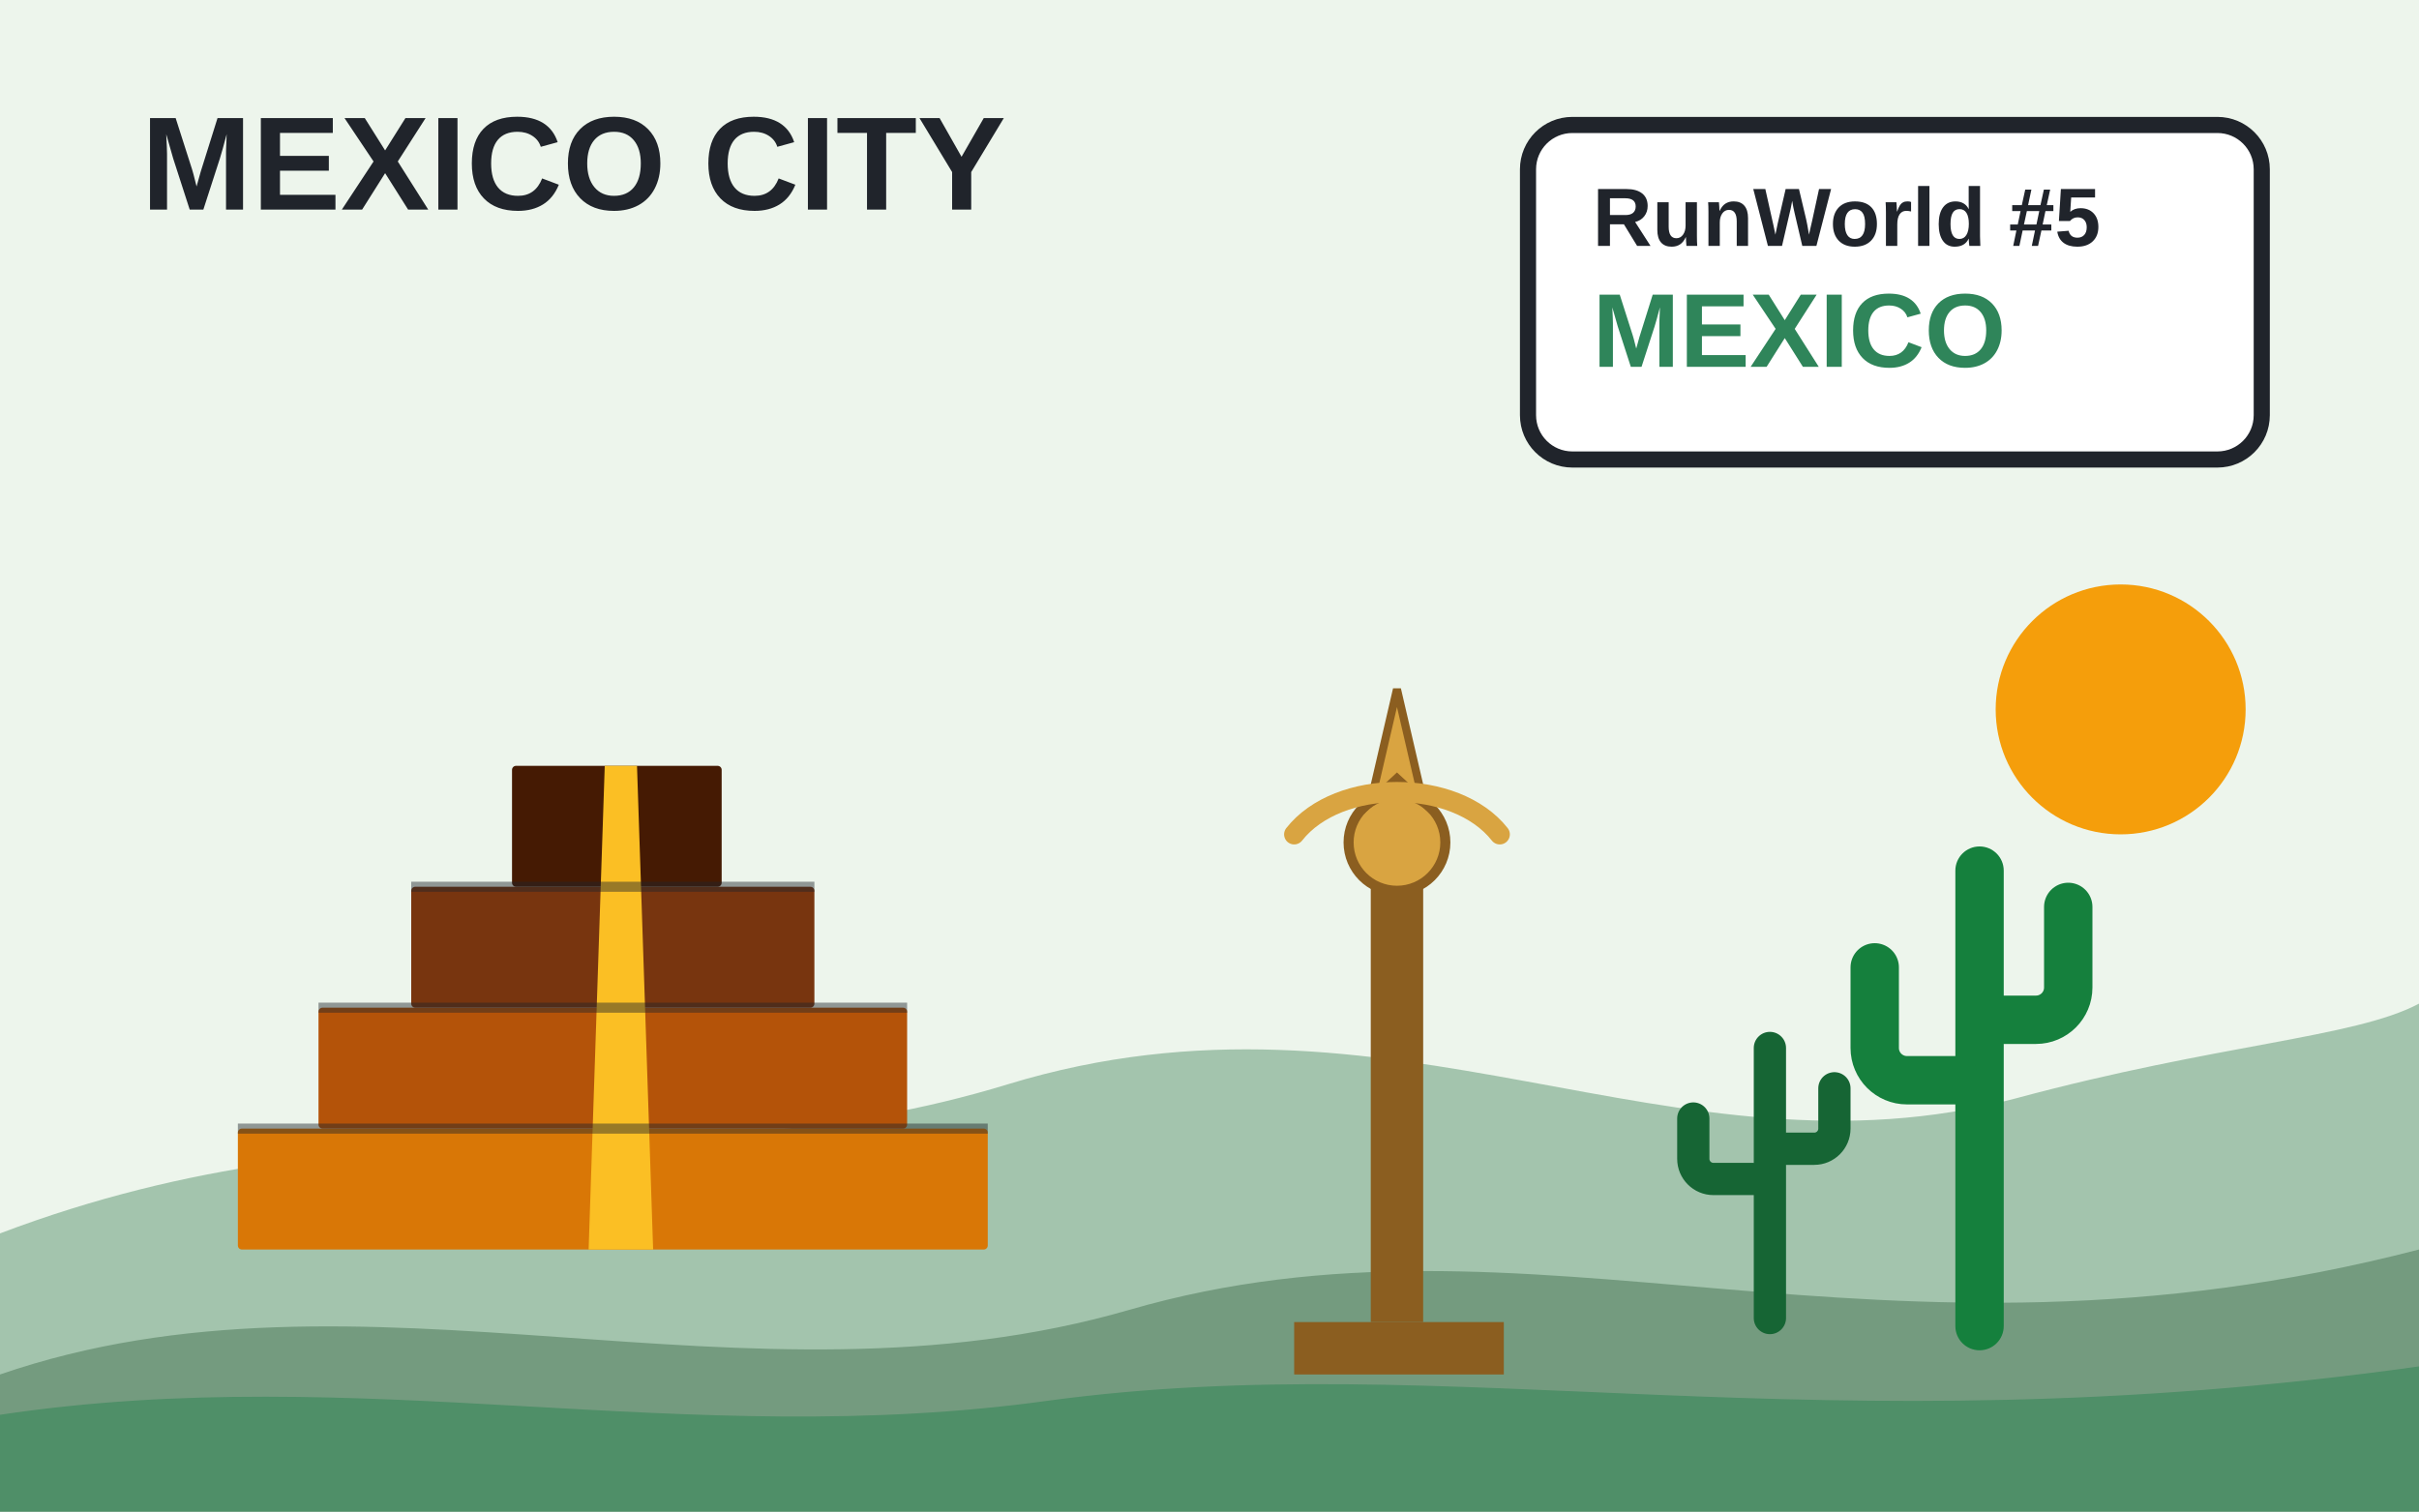
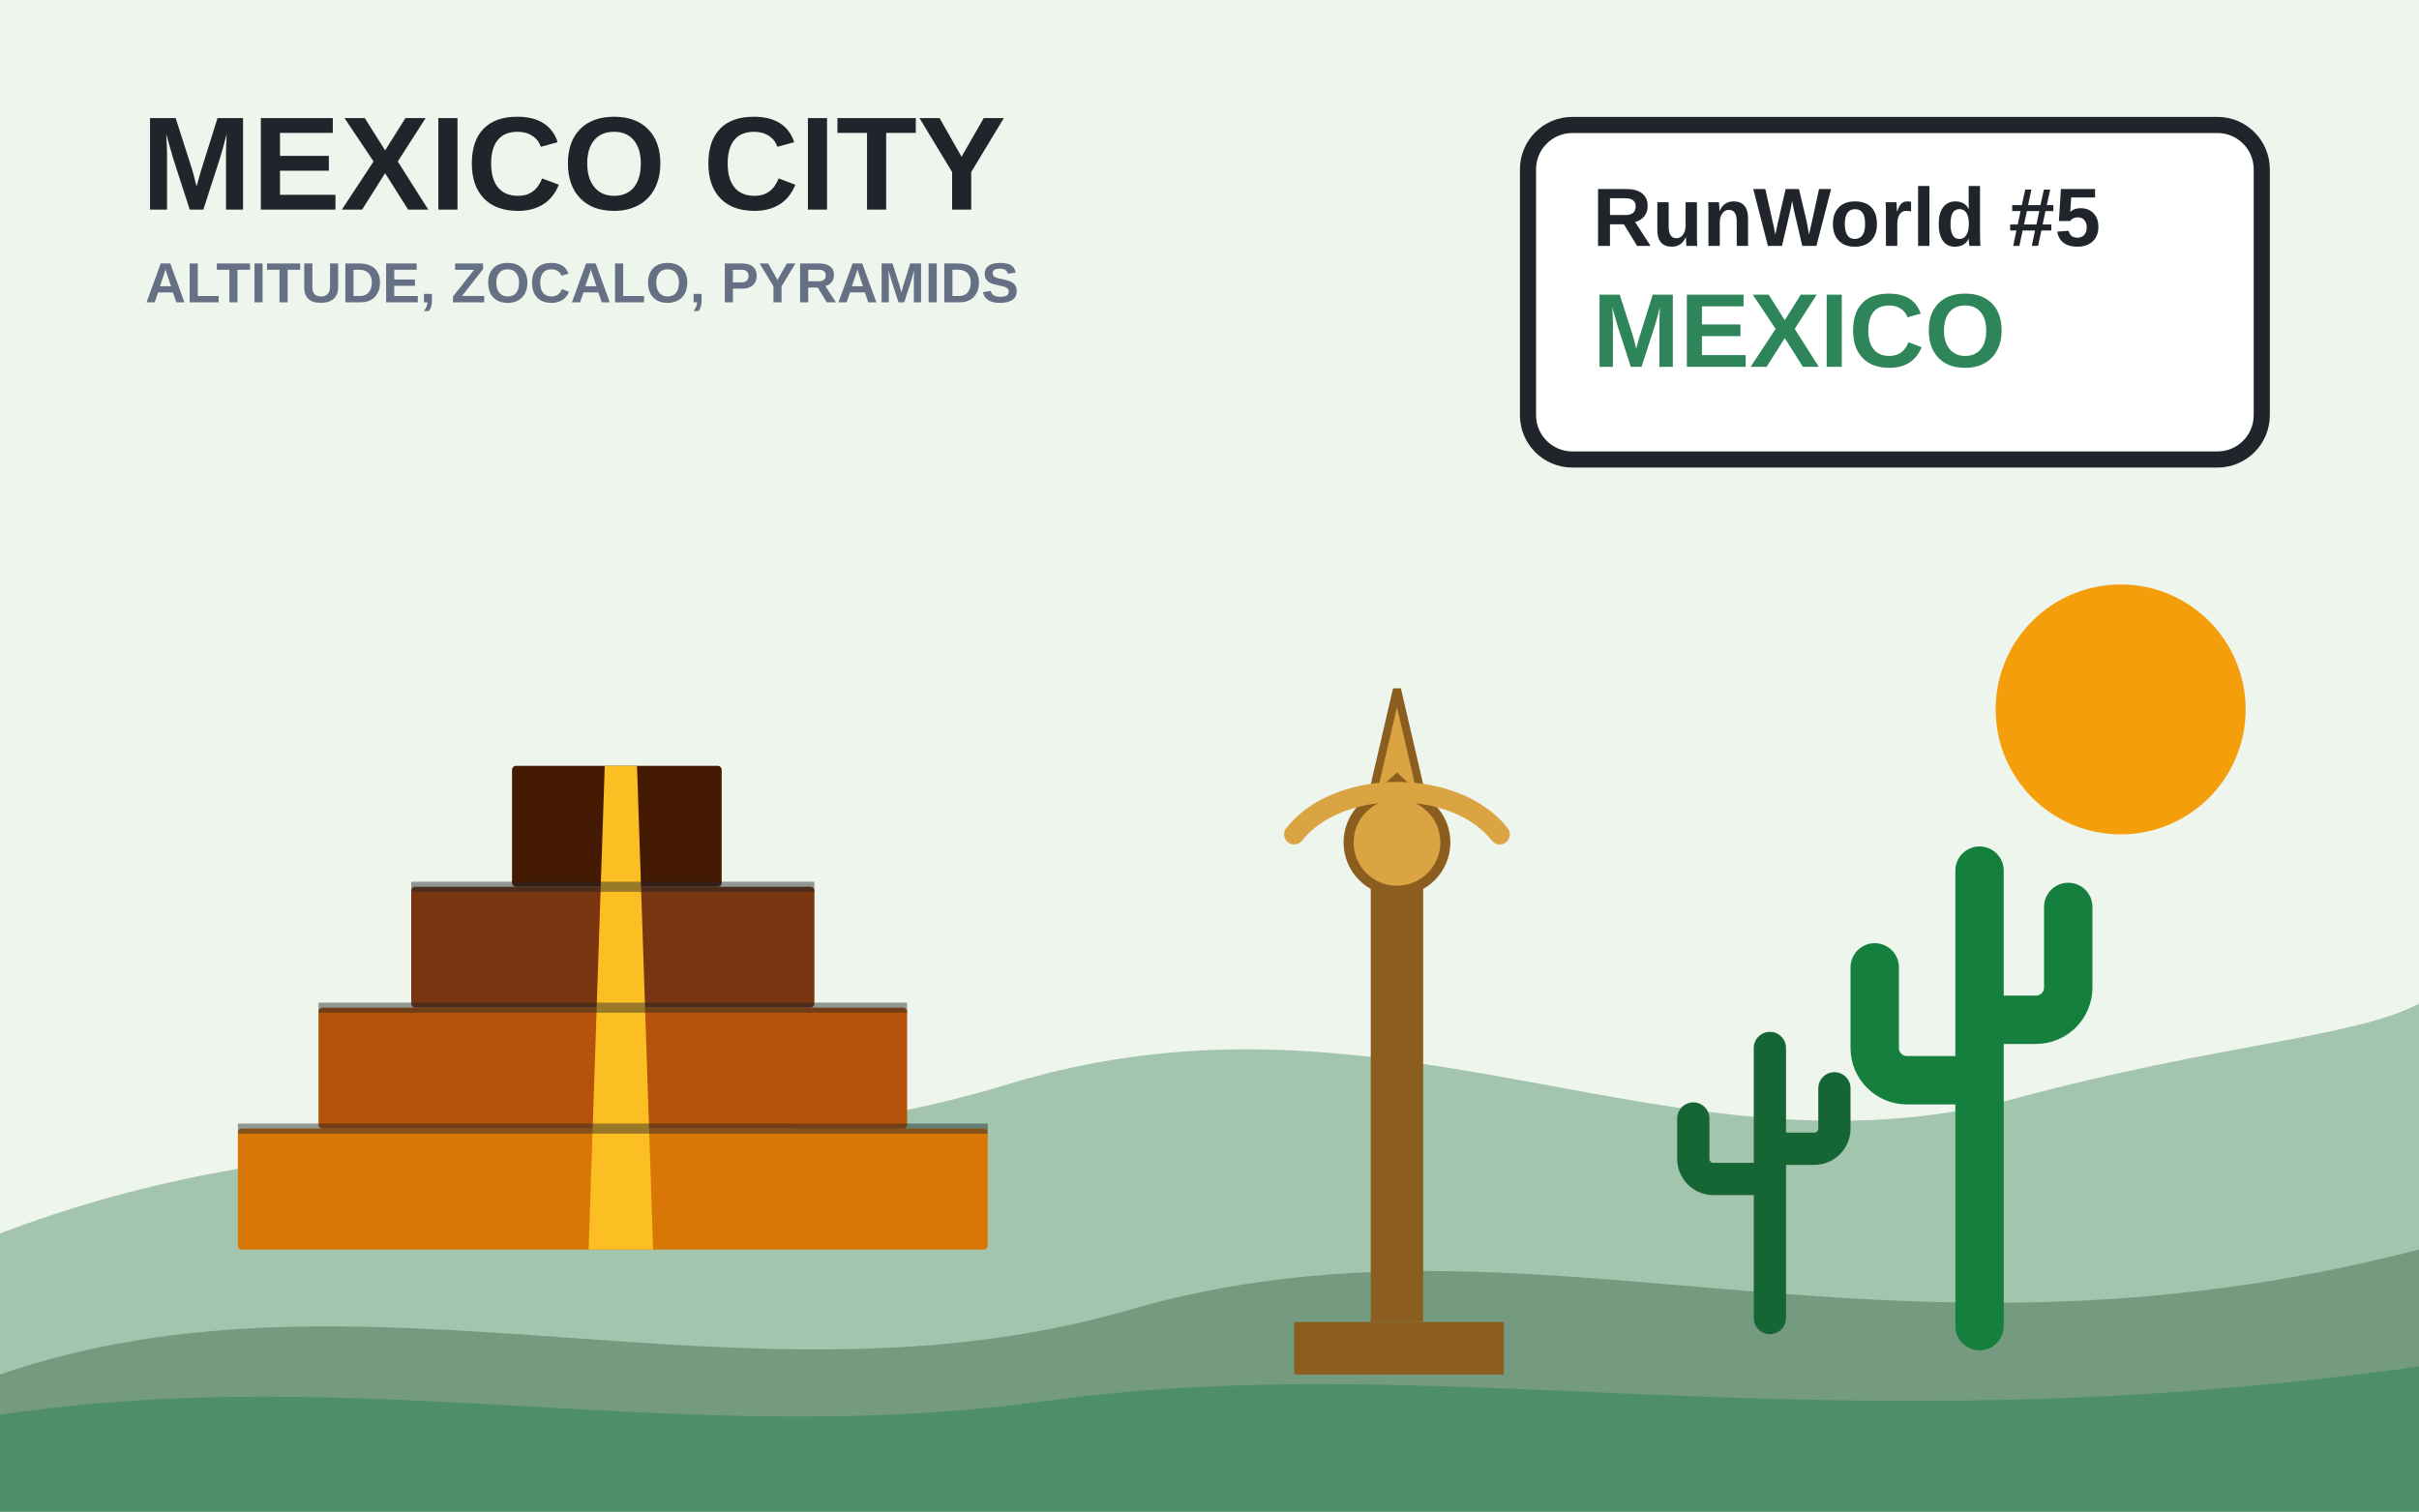
<svg xmlns="http://www.w3.org/2000/svg" viewBox="0 0 1200 750" role="img" aria-labelledby="title desc">
  <rect width="1200" height="750" fill="#edf5ec" />
  <text x="70" y="104" font-family="Arial, Helvetica, sans-serif" font-size="66" font-weight="900" fill="#20242b">MEXICO CITY</text>
+   <text x="72" y="150" font-family="Arial, Helvetica, sans-serif" font-size="28" font-weight="800" fill="#667085">ALTITUDE, ZOCALO, PYRAMIDS</text>
  <rect x="758" y="62" width="364" height="166" rx="22" fill="#ffffff" stroke="#20242b" stroke-width="8" />
  <text x="790" y="122" font-family="Arial, Helvetica, sans-serif" font-size="41" font-weight="900" fill="#20242b">RunWorld #5</text>
  <text x="790" y="182" font-family="Arial, Helvetica, sans-serif" font-size="52" font-weight="900" fill="#2f855a">MEXICO</text>
  <circle cx="1052" cy="352" r="62" fill="#f59e0b" />
  <path d="M0 612 C190 540 330 590 500 538 C690 480 830 590 1000 545 C1100 518 1168 515 1200 498 L1200 750 L0 750 Z" fill="#a3c4ad" />
  <path d="M0 682 C180 620 370 705 560 650 C760 592 930 690 1200 620 L1200 750 L0 750 Z" fill="#749b7f" />
  <g>
    <rect x="118" y="560" width="372" height="60" rx="2" fill="#d97706" />
    <rect x="158" y="500" width="292" height="60" rx="2" fill="#b45309" />
    <rect x="204" y="440" width="200" height="60" rx="2" fill="#78350f" />
    <rect x="254" y="380" width="104" height="60" rx="2" fill="#451a03" />
    <polygon points="292 620,300 380,316 380,324 620" fill="#fbbf24" />
    <path d="M118 560 H490 M158 500 H450 M204 440 H404" stroke="#20242b" stroke-width="5" opacity=".45" />
  </g>
  <g>
    <rect x="680" y="438" width="26" height="218" fill="#8b5e20" />
    <rect x="642" y="656" width="104" height="26" fill="#8b5e20" />
    <circle cx="693" cy="418" r="24" fill="#d9a441" stroke="#8b5e20" stroke-width="5" />
    <path d="M693 342 L706 398 L693 386 L680 398 Z" fill="#d9a441" stroke="#8b5e20" stroke-width="4" />
    <path d="M642 414 C664 386 722 386 744 414" stroke="#d9a441" stroke-width="10" stroke-linecap="round" fill="none" />
  </g>
  <g>
    <rect x="970" y="420" width="24" height="250" rx="12" fill="#15803d" />
    <path d="M930 480 L930 520 A16 16 0 0 0 946 536 L970 536" stroke="#15803d" stroke-width="24" stroke-linecap="round" stroke-linejoin="round" fill="none" />
    <path d="M1026 450 L1026 490 A16 16 0 0 1 1010 506 L994 506" stroke="#15803d" stroke-width="24" stroke-linecap="round" stroke-linejoin="round" fill="none" />
    <rect x="870" y="512" width="16" height="150" rx="8" fill="#166534" />
    <path d="M840 555 L840 575 A10 10 0 0 0 850 585 L870 585" stroke="#166534" stroke-width="16" stroke-linecap="round" stroke-linejoin="round" fill="none" />
    <path d="M910 540 L910 560 A10 10 0 0 1 900 570 L886 570" stroke="#166534" stroke-width="16" stroke-linecap="round" stroke-linejoin="round" fill="none" />
  </g>
  <path d="M0 702 C180 675 340 720 520 695 C720 668 900 720 1200 678 L1200 750 L0 750 Z" fill="#4f8f68" />
</svg>
